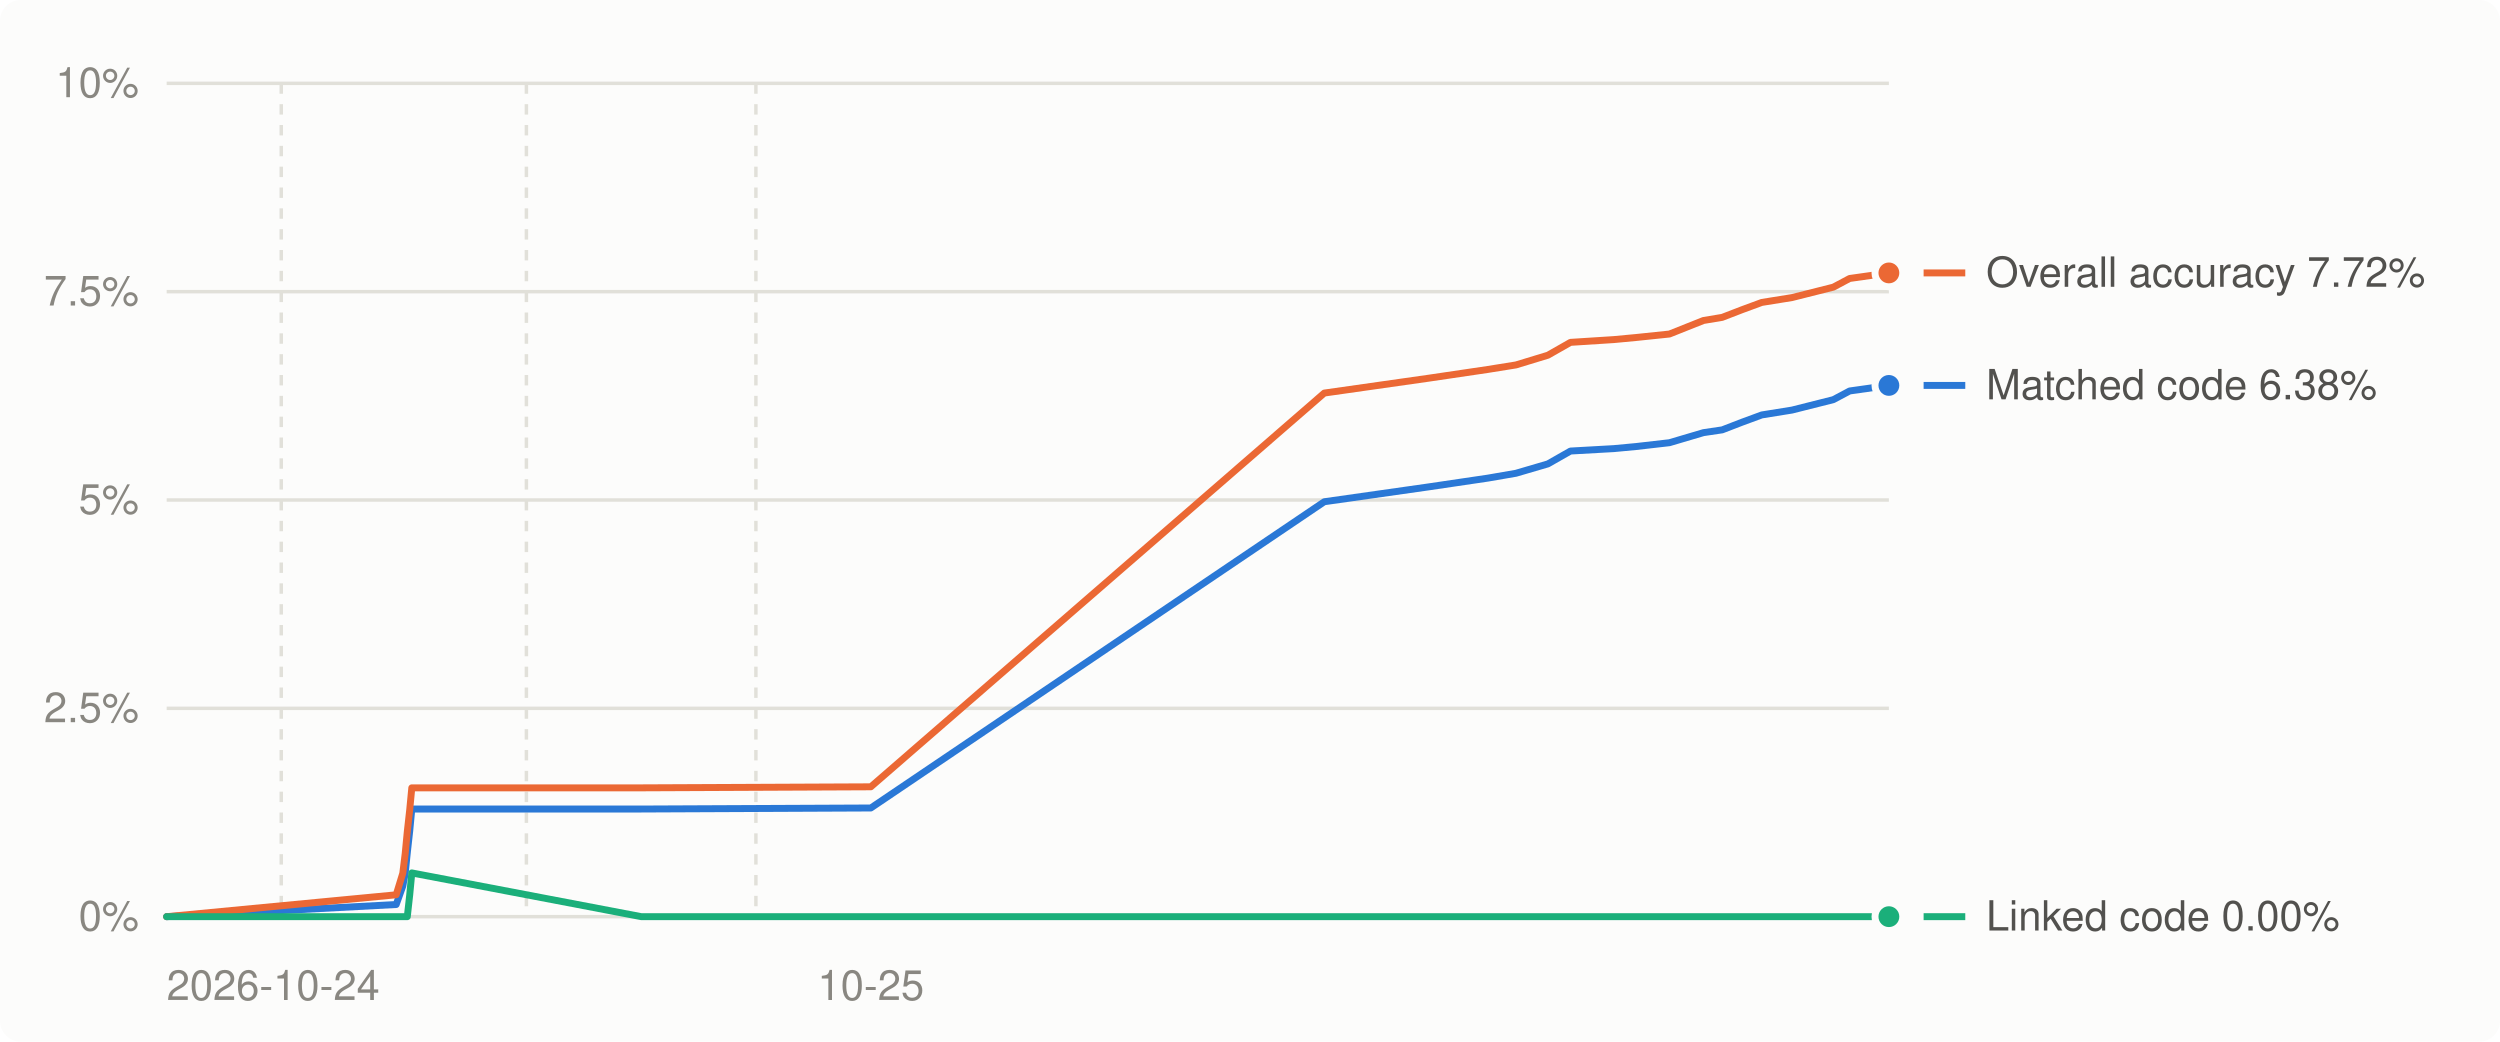
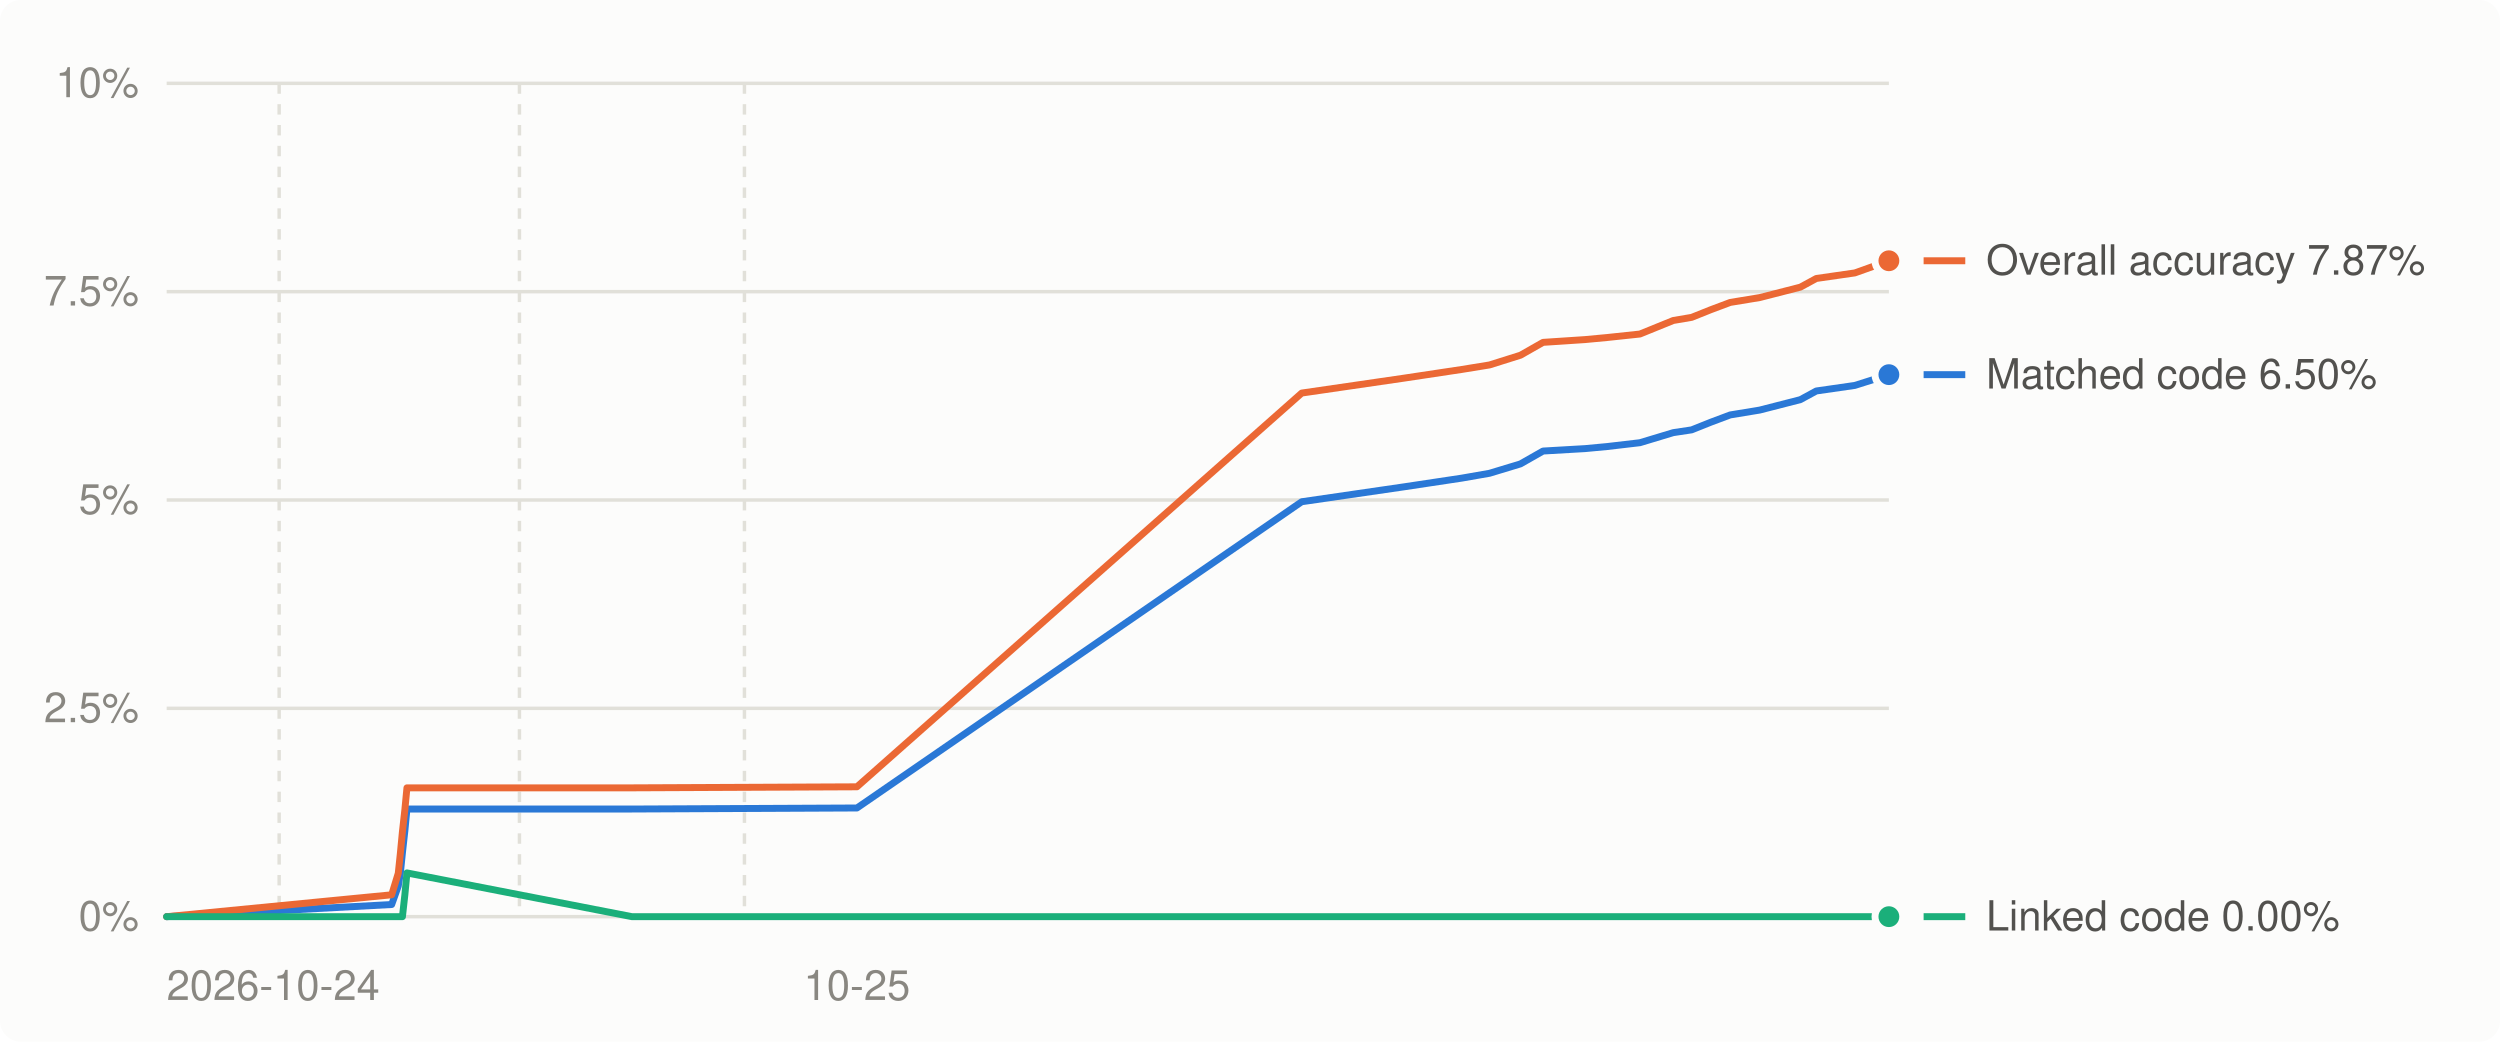
<svg xmlns="http://www.w3.org/2000/svg" viewBox="0 0 720 300" width="720" height="300" role="img" aria-label="Decompilation progress over time (USA)">
  <style>
.bg{fill:#fcfcfb}.grid{stroke:#e1e0d9}.muted{fill:#898781}.lbl{fill:#52514e}.ln0{stroke:#2a78d6}.dot0{fill:#2a78d6;stroke:#fcfcfb}.ln1{stroke:#eb6834}.dot1{fill:#eb6834;stroke:#fcfcfb}.ln2{stroke:#1baf7a}.dot2{fill:#1baf7a;stroke:#fcfcfb}
@media (prefers-color-scheme: dark){.bg{fill:#1a1a19}.grid{stroke:#2c2c2a}.muted{fill:#898781}.lbl{fill:#c3c2b7}.ln0{stroke:#3987e5}.dot0{fill:#3987e5;stroke:#1a1a19}.ln1{stroke:#d95926}.dot1{fill:#d95926;stroke:#1a1a19}.ln2{stroke:#199e70}.dot2{fill:#199e70;stroke:#1a1a19}}
text{font:12px -apple-system,BlinkMacSystemFont,'Segoe UI',Helvetica,Arial,sans-serif}
</style>
  <rect class="bg" width="720" height="300" rx="6" />
  <line x1="48" x2="544" y1="264.0" y2="264.0" class="grid" stroke-width="1" />
  <text x="40" y="268.0" class="muted" text-anchor="end">0%</text>
  <line x1="48" x2="544" y1="204.0" y2="204.0" class="grid" stroke-width="1" />
  <text x="40" y="208.0" class="muted" text-anchor="end">2.5%</text>
  <line x1="48" x2="544" y1="144.0" y2="144.0" class="grid" stroke-width="1" />
  <text x="40" y="148.0" class="muted" text-anchor="end">5%</text>
  <line x1="48" x2="544" y1="84.0" y2="84.0" class="grid" stroke-width="1" />
  <text x="40" y="88.0" class="muted" text-anchor="end">7.5%</text>
  <line x1="48" x2="544" y1="24.0" y2="24.0" class="grid" stroke-width="1" />
  <text x="40" y="28.0" class="muted" text-anchor="end">10%</text>
-   <line x1="81.0" x2="81.0" y1="24" y2="264" class="grid" stroke-width="1" stroke-dasharray="3 3" />
-   <line x1="151.6" x2="151.6" y1="24" y2="264" class="grid" stroke-width="1" stroke-dasharray="3 3" />
-   <line x1="217.7" x2="217.7" y1="24" y2="264" class="grid" stroke-width="1" stroke-dasharray="3 3" />
+   <line x1="80.4" x2="80.4" y1="24" y2="264" class="grid" stroke-width="1" stroke-dasharray="3 3" />
+   <line x1="149.6" x2="149.6" y1="24" y2="264" class="grid" stroke-width="1" stroke-dasharray="3 3" />
+   <line x1="214.4" x2="214.4" y1="24" y2="264" class="grid" stroke-width="1" stroke-dasharray="3 3" />
  <text class="muted" x="48.0" y="288" text-anchor="start">2026-10-24</text>
-   <text class="muted" x="250.8" y="288" text-anchor="middle">10-25</text>
-   <polyline points="48.0,264.0 114.1,260.5 116.0,255.2 116.7,251.5 117.3,245.6 118.0,239.3 118.6,233.0 184.7,233.0 250.8,232.7 381.4,144.5 411.6,140.2 428.5,137.7 436.6,136.3 445.8,133.6 452.3,129.9 464.8,129.2 471.2,128.6 480.8,127.5 490.6,124.6 496.0,123.8 501.7,121.6 507.4,119.5 516.1,118.1 528.0,115.1 532.7,112.6 544.0,111.0" fill="none" class="ln0" stroke-width="2" stroke-linejoin="round" stroke-linecap="round" />
-   <polyline points="48.0,264.0 114.1,257.7 116.0,251.5 116.7,245.8 117.3,239.5 118.0,233.2 118.6,226.9 184.7,226.9 250.8,226.6 381.4,113.2 411.6,108.9 428.5,106.4 436.6,105.1 445.8,102.3 452.3,98.6 464.8,97.8 471.2,97.2 480.8,96.2 490.6,92.3 496.0,91.4 501.7,89.2 507.4,87.1 516.1,85.7 528.0,82.7 532.7,80.2 544.0,78.6" fill="none" class="ln1" stroke-width="2" stroke-linejoin="round" stroke-linecap="round" />
-   <polyline points="48.0,264.0 114.1,264.0 116.0,264.0 116.7,264.0 117.3,264.0 118.0,257.7 118.6,251.4 184.7,264.0 250.8,264.0 381.4,264.0 411.6,264.0 428.5,264.0 436.6,264.0 445.8,264.0 452.3,264.0 464.8,264.0 471.2,264.0 480.8,264.0 490.6,264.0 496.0,264.0 501.7,264.0 507.4,264.0 516.1,264.0 528.0,264.0 532.7,264.0 544.0,264.0" fill="none" class="ln2" stroke-width="2" stroke-linejoin="round" stroke-linecap="round" />
-   <circle cx="544.0" cy="111.0" r="4" class="dot0" stroke-width="2" />
-   <circle cx="544.0" cy="78.6" r="4" class="dot1" stroke-width="2" />
+   <text class="muted" x="246.8" y="288" text-anchor="middle">10-25</text>
+   <polyline points="48.0,264.0 112.8,260.5 114.7,255.2 115.3,251.5 115.9,245.6 116.6,239.3 117.2,233.0 182.0,233.0 246.8,232.7 374.9,144.5 404.4,140.2 421.0,137.7 429.0,136.3 437.9,133.6 444.4,129.9 456.5,129.2 462.9,128.6 472.3,127.5 481.9,124.6 487.2,123.8 492.7,121.6 498.3,119.5 506.8,118.1 518.5,115.1 523.1,112.6 534.2,111.0 544.0,107.9" fill="none" class="ln0" stroke-width="2" stroke-linejoin="round" stroke-linecap="round" />
+   <polyline points="48.0,264.0 112.8,257.7 114.7,251.5 115.3,245.8 115.9,239.5 116.6,233.2 117.2,226.9 182.0,226.9 246.8,226.6 374.9,113.2 404.4,108.9 421.0,106.4 429.0,105.1 437.9,102.3 444.4,98.6 456.5,97.8 462.9,97.2 472.3,96.2 481.9,92.3 487.2,91.4 492.7,89.2 498.3,87.1 506.8,85.7 518.5,82.7 523.1,80.2 534.2,78.6 544.0,75.1" fill="none" class="ln1" stroke-width="2" stroke-linejoin="round" stroke-linecap="round" />
+   <polyline points="48.0,264.0 112.8,264.0 114.7,264.0 115.3,264.0 115.9,264.0 116.6,257.7 117.2,251.4 182.0,264.0 246.8,264.0 374.9,264.0 404.4,264.0 421.0,264.0 429.0,264.0 437.9,264.0 444.4,264.0 456.5,264.0 462.9,264.0 472.3,264.0 481.9,264.0 487.2,264.0 492.7,264.0 498.3,264.0 506.8,264.0 518.5,264.0 523.1,264.0 534.2,264.0 544.0,264.0" fill="none" class="ln2" stroke-width="2" stroke-linejoin="round" stroke-linecap="round" />
+   <circle cx="544.0" cy="107.9" r="4" class="dot0" stroke-width="2" />
+   <circle cx="544.0" cy="75.1" r="4" class="dot1" stroke-width="2" />
  <circle cx="544.0" cy="264.0" r="4" class="dot2" stroke-width="2" />
  <line x1="554" x2="566" y1="264.0" y2="264.0" class="ln2" stroke-width="2" />
  <text class="lbl" x="572" y="268.0">Linked code 0.00%</text>
-   <line x1="554" x2="566" y1="111.0" y2="111.0" class="ln0" stroke-width="2" />
-   <text class="lbl" x="572" y="115.0">Matched code 6.38%</text>
-   <line x1="554" x2="566" y1="78.6" y2="78.6" class="ln1" stroke-width="2" />
-   <text class="lbl" x="572" y="82.6">Overall accuracy 7.72%</text>
+   <line x1="554" x2="566" y1="107.9" y2="107.9" class="ln0" stroke-width="2" />
+   <text class="lbl" x="572" y="111.9">Matched code 6.50%</text>
+   <line x1="554" x2="566" y1="75.1" y2="75.1" class="ln1" stroke-width="2" />
+   <text class="lbl" x="572" y="79.1">Overall accuracy 7.87%</text>
</svg>
